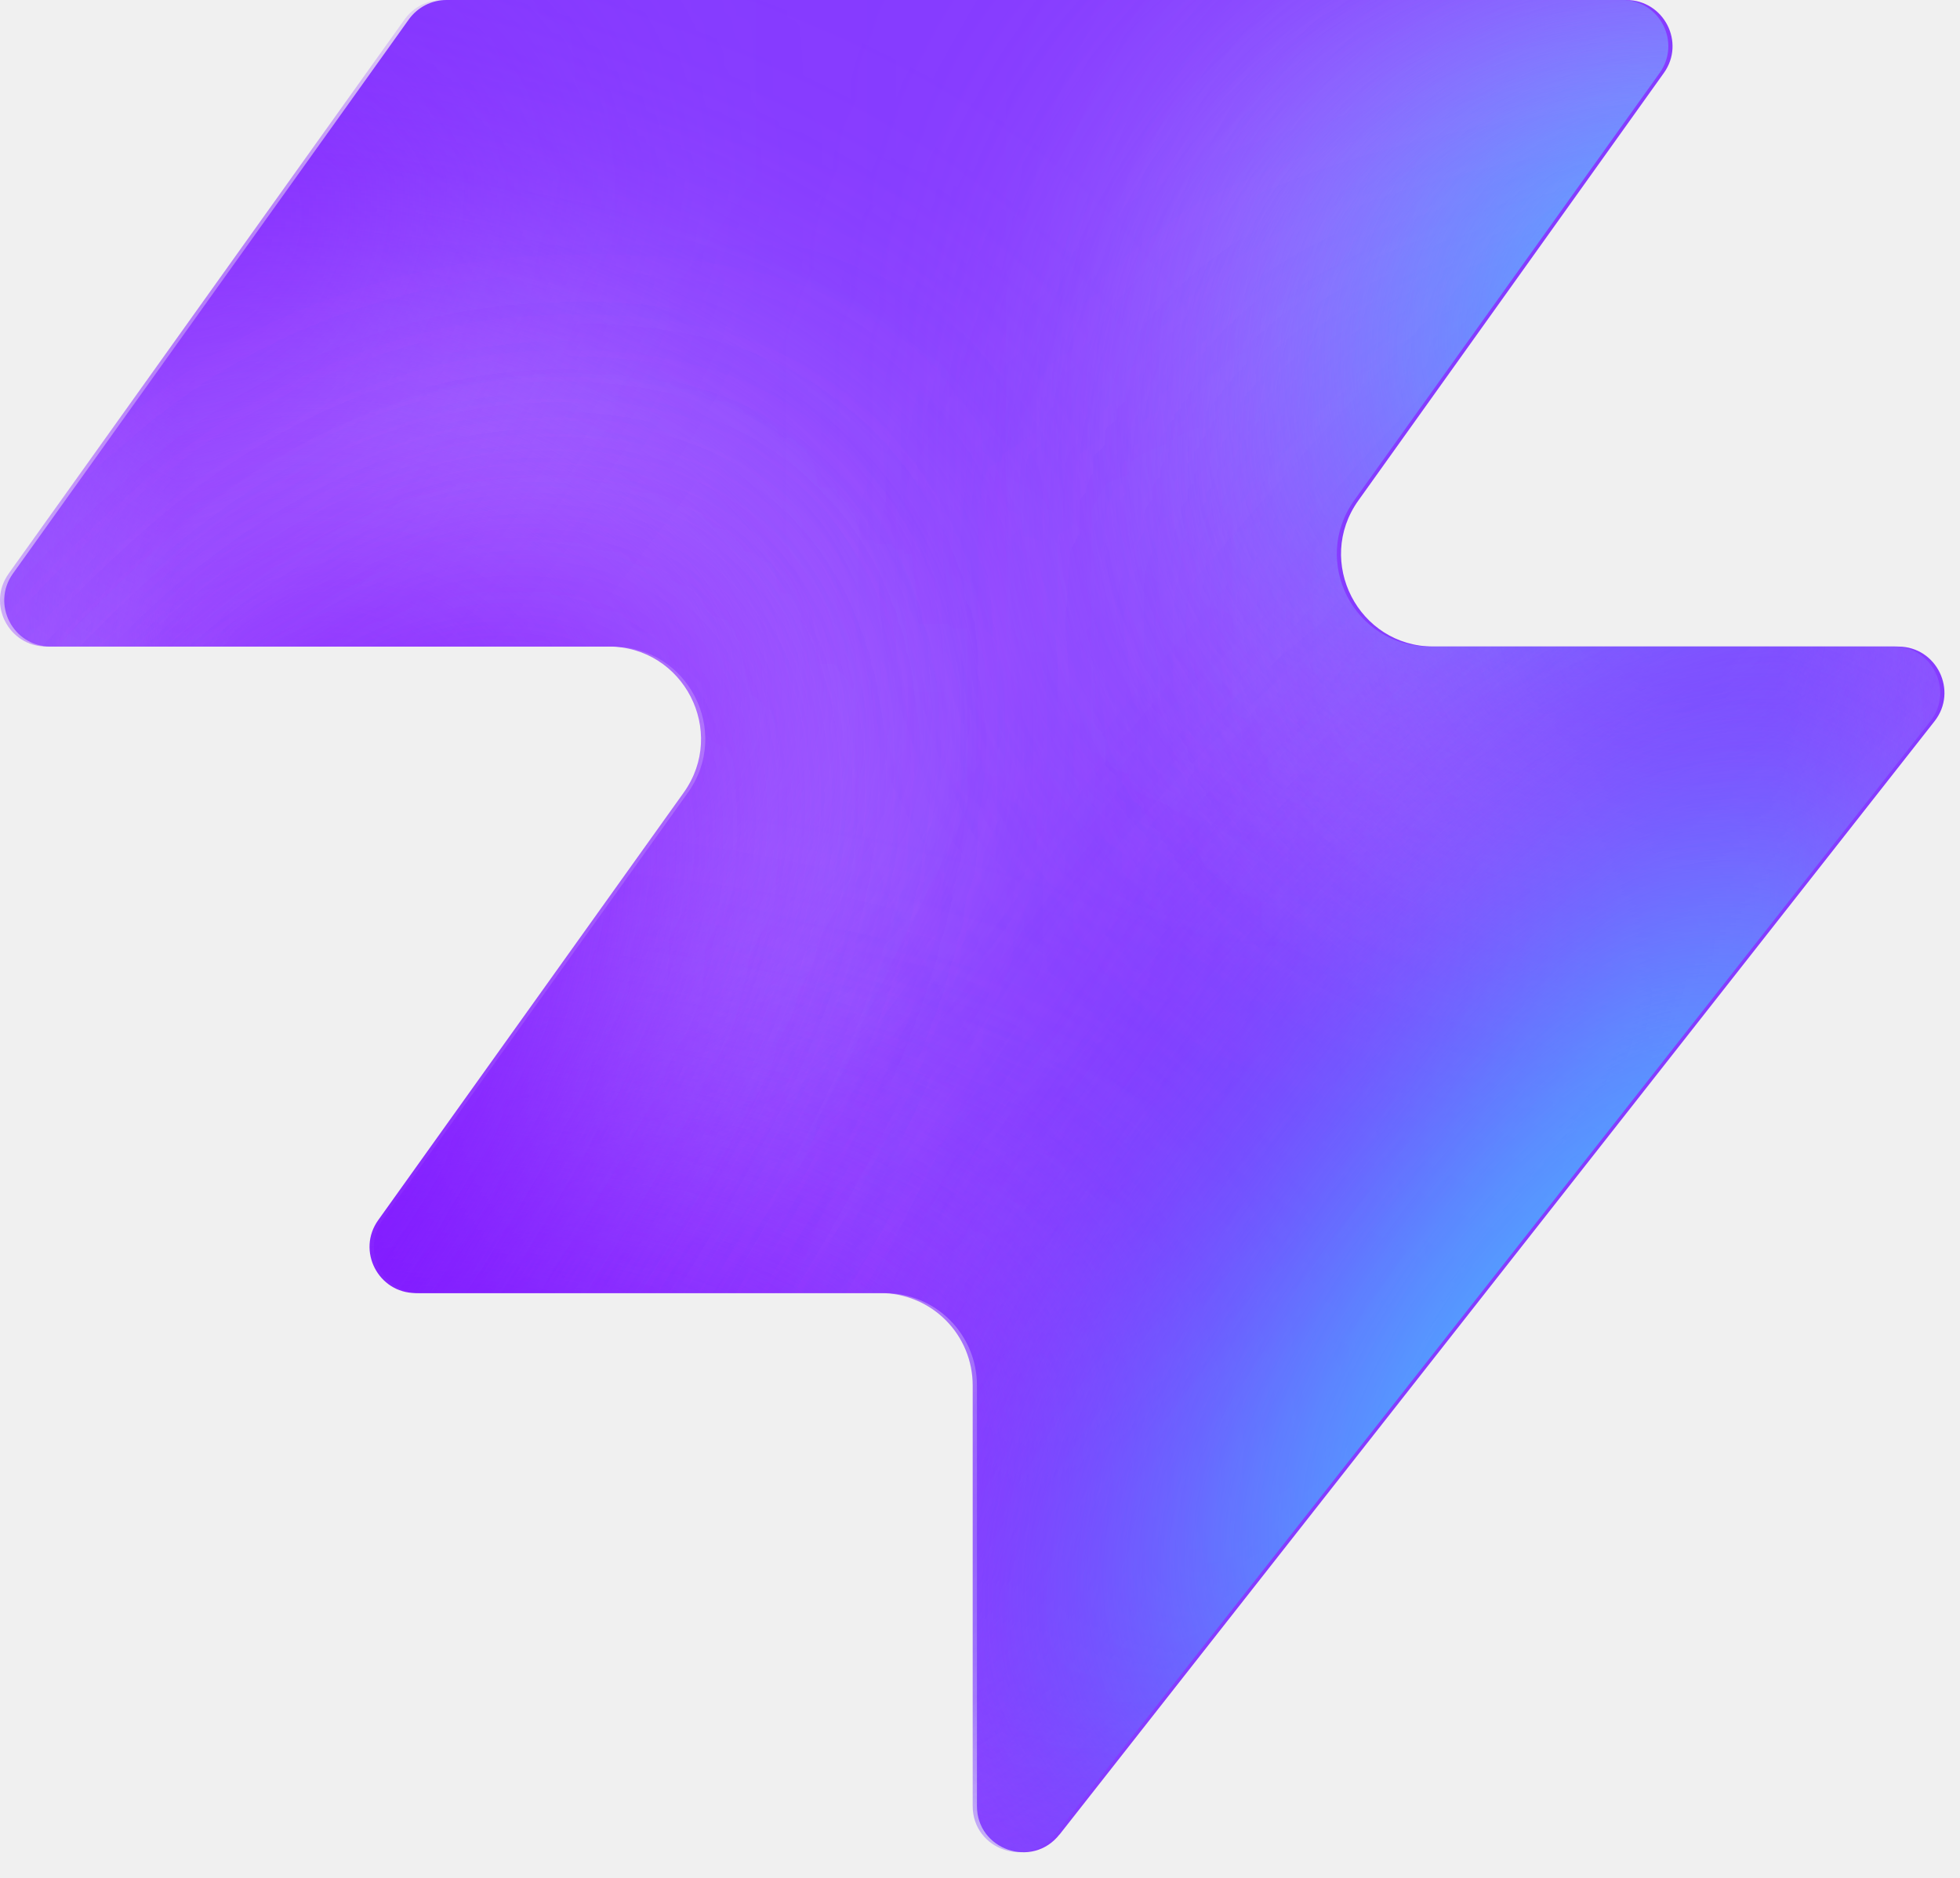
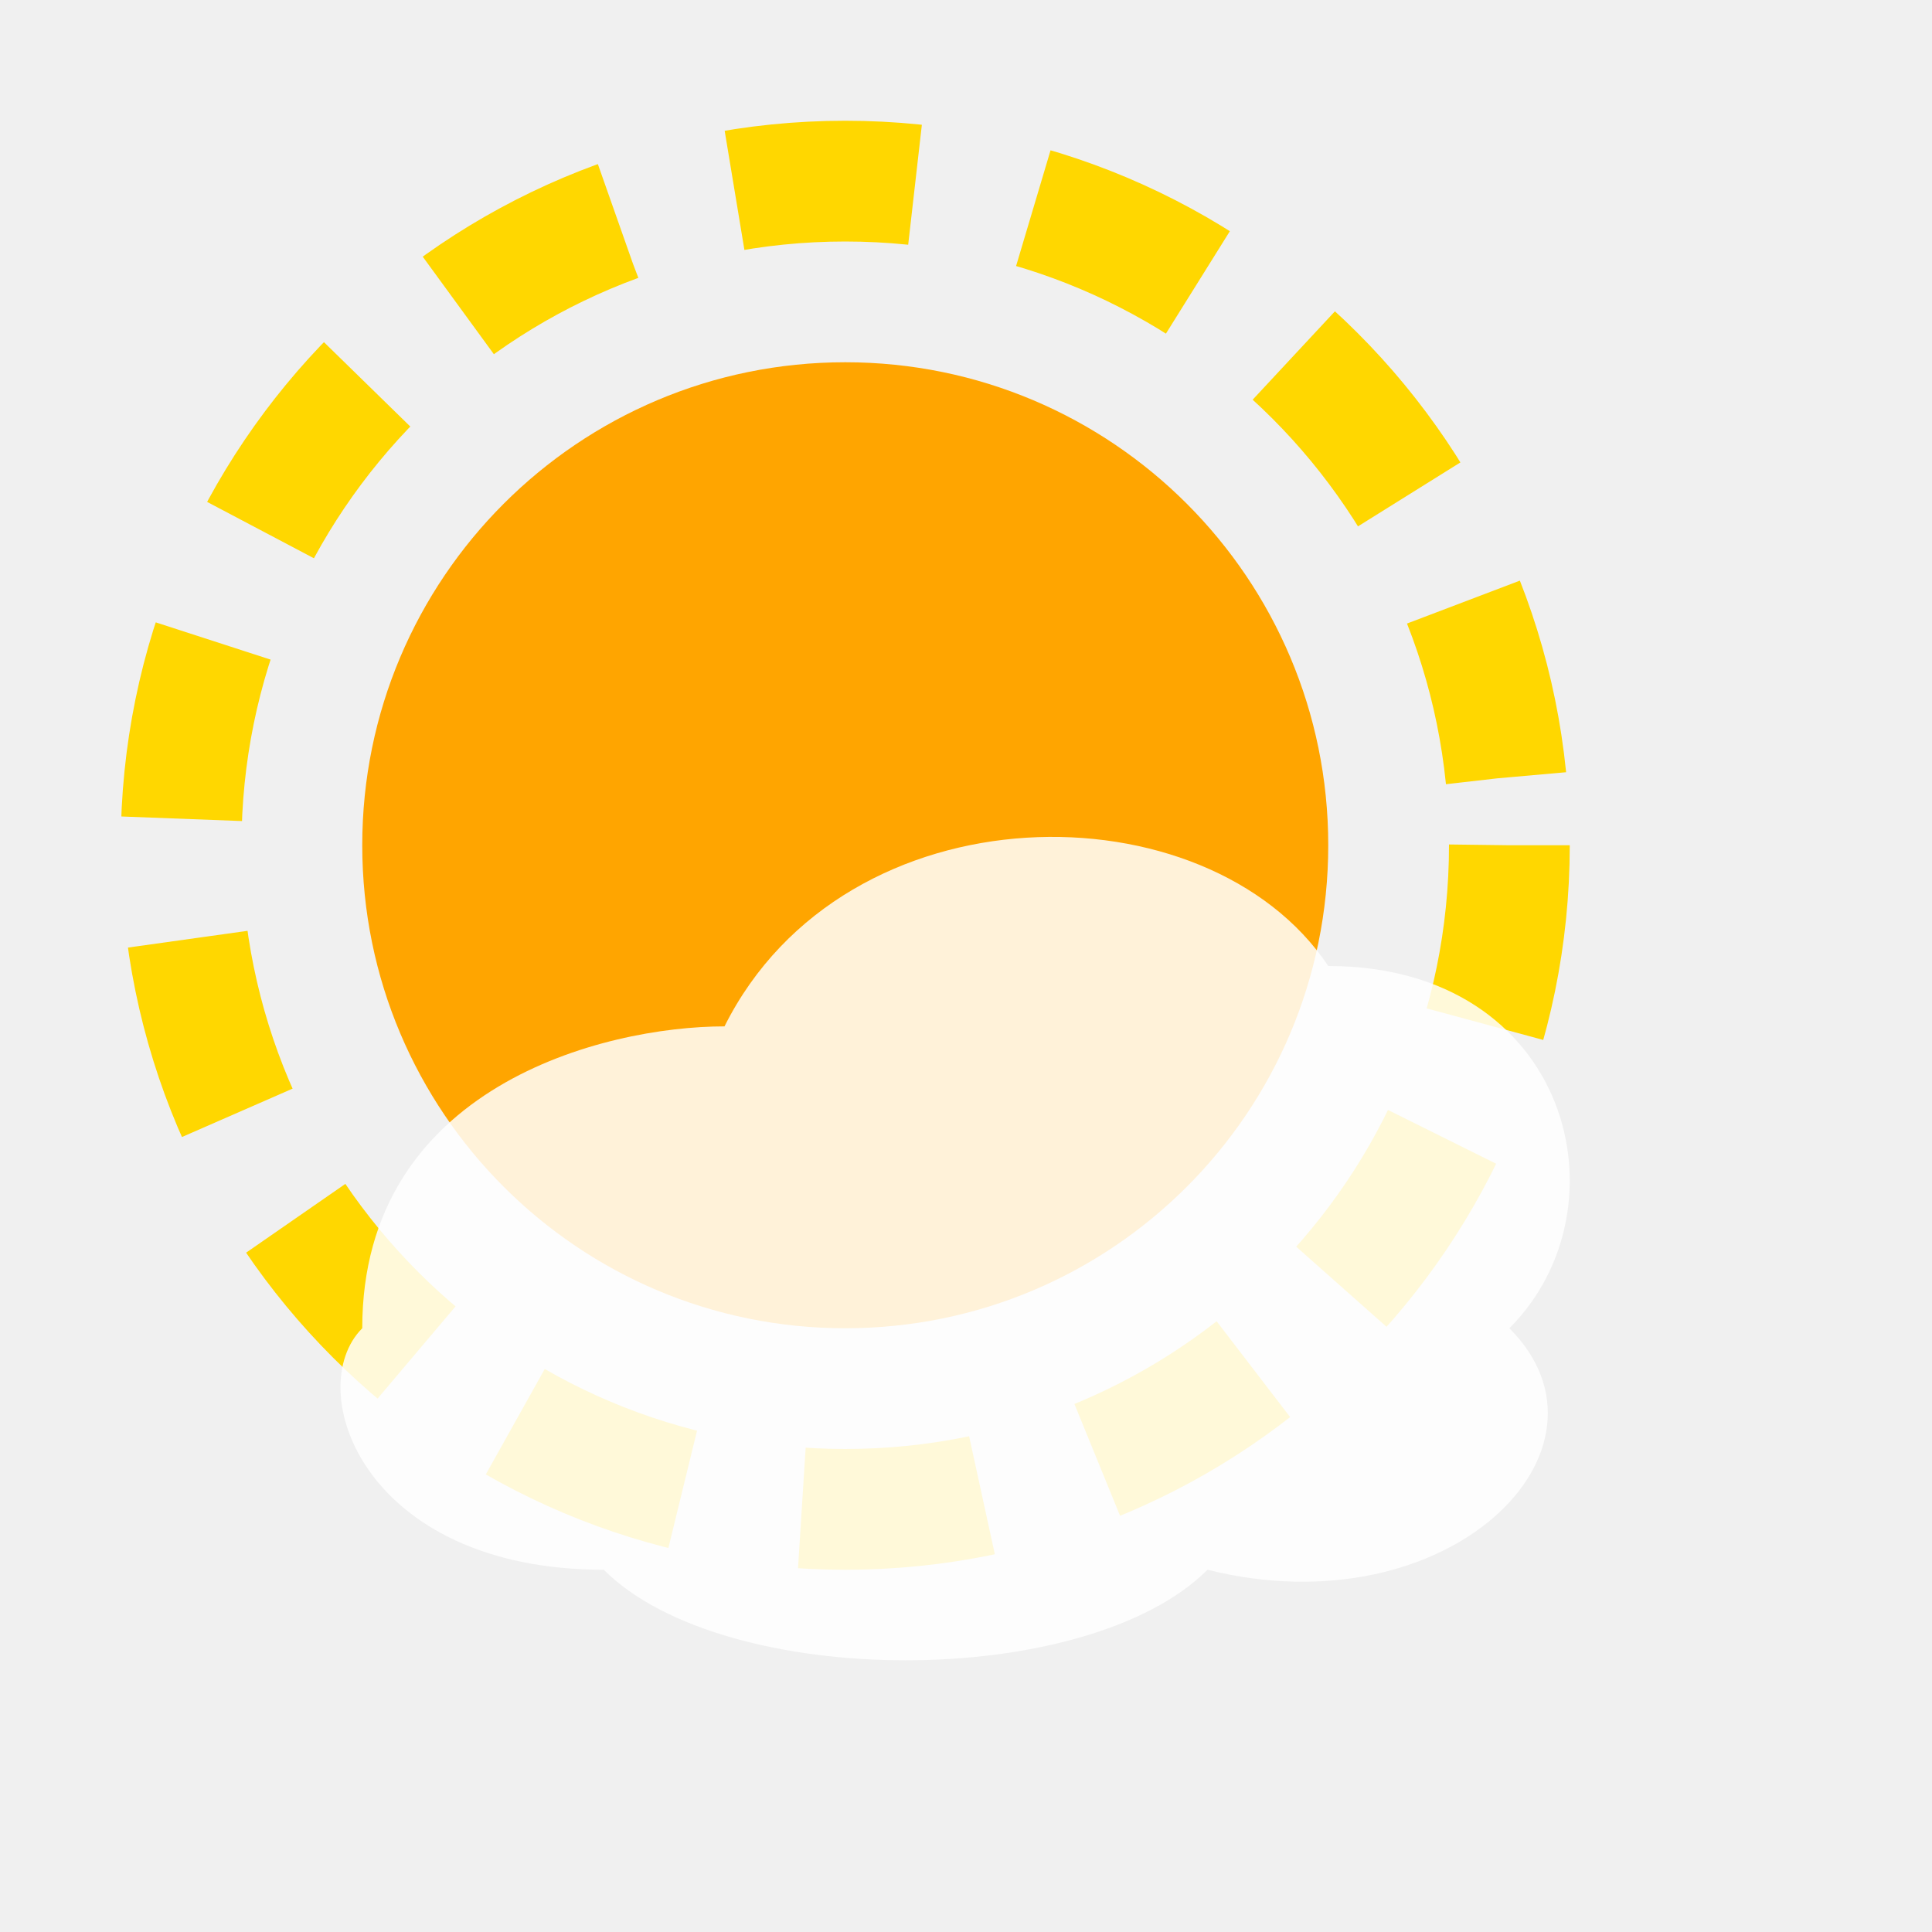
- <svg xmlns="http://www.w3.org/2000/svg" width="48" height="46" fill="none" viewBox="0 0 48 46">
-   <path fill="#863bff" d="M25.946 44.938c-.664.845-2.021.375-2.021-.698V33.937a2.26 2.26 0 0 0-2.262-2.262H10.287c-.92 0-1.456-1.04-.92-1.788l7.48-10.471c1.07-1.497 0-3.578-1.842-3.578H1.237c-.92 0-1.456-1.04-.92-1.788L10.013.474c.214-.297.556-.474.92-.474h28.894c.92 0 1.456 1.04.92 1.788l-7.48 10.471c-1.07 1.498 0 3.579 1.842 3.579h11.377c.943 0 1.473 1.088.89 1.83L25.947 44.94z" style="fill:#863bff;fill:color(display-p3 .525 .23 1);fill-opacity:1" />
-   <mask id="a" width="48" height="46" x="0" y="0" maskUnits="userSpaceOnUse" style="mask-type:alpha">
-     <path fill="#000" d="M25.842 44.938c-.664.844-2.021.375-2.021-.698V33.937a2.26 2.26 0 0 0-2.262-2.262H10.183c-.92 0-1.456-1.04-.92-1.788l7.48-10.471c1.07-1.498 0-3.579-1.842-3.579H1.133c-.92 0-1.456-1.04-.92-1.787L9.91.473c.214-.297.556-.474.92-.474h28.894c.92 0 1.456 1.04.92 1.788l-7.48 10.471c-1.07 1.498 0 3.578 1.842 3.578h11.377c.943 0 1.473 1.088.89 1.832L25.843 44.94z" style="fill:#000;fill-opacity:1" />
-   </mask>
-   <g mask="url(#a)">
-     <g filter="url(#b)">
-       <ellipse cx="5.508" cy="14.704" fill="#ede6ff" rx="5.508" ry="14.704" style="fill:#ede6ff;fill:color(display-p3 .927 .903 1);fill-opacity:1" transform="matrix(.00324 1 1 -.00324 -4.47 31.516)" />
-     </g>
-     <g filter="url(#c)">
-       <ellipse cx="10.399" cy="29.851" fill="#ede6ff" rx="10.399" ry="29.851" style="fill:#ede6ff;fill:color(display-p3 .927 .903 1);fill-opacity:1" transform="matrix(.00324 1 1 -.00324 -39.328 7.883)" />
-     </g>
-     <g filter="url(#d)">
-       <ellipse cx="5.508" cy="30.487" fill="#7e14ff" rx="5.508" ry="30.487" style="fill:#7e14ff;fill:color(display-p3 .492 .077 1);fill-opacity:1" transform="rotate(89.814 -25.913 -14.639)scale(1 -1)" />
-     </g>
-     <g filter="url(#e)">
-       <ellipse cx="5.508" cy="30.599" fill="#7e14ff" rx="5.508" ry="30.599" style="fill:#7e14ff;fill:color(display-p3 .492 .077 1);fill-opacity:1" transform="rotate(89.814 -32.644 -3.334)scale(1 -1)" />
-     </g>
-     <g filter="url(#f)">
-       <ellipse cx="5.508" cy="30.599" fill="#7e14ff" rx="5.508" ry="30.599" style="fill:#7e14ff;fill:color(display-p3 .492 .077 1);fill-opacity:1" transform="matrix(.00324 1 1 -.00324 -34.34 30.47)" />
-     </g>
-     <g filter="url(#g)">
-       <ellipse cx="14.072" cy="22.078" fill="#ede6ff" rx="14.072" ry="22.078" style="fill:#ede6ff;fill:color(display-p3 .927 .903 1);fill-opacity:1" transform="rotate(93.35 24.506 48.493)scale(-1 1)" />
-     </g>
-     <g filter="url(#h)">
-       <ellipse cx="3.47" cy="21.501" fill="#7e14ff" rx="3.47" ry="21.501" style="fill:#7e14ff;fill:color(display-p3 .492 .077 1);fill-opacity:1" transform="rotate(89.009 28.708 47.59)scale(-1 1)" />
-     </g>
-     <g filter="url(#i)">
-       <ellipse cx="3.47" cy="21.501" fill="#7e14ff" rx="3.47" ry="21.501" style="fill:#7e14ff;fill:color(display-p3 .492 .077 1);fill-opacity:1" transform="rotate(89.009 28.708 47.59)scale(-1 1)" />
-     </g>
-     <g filter="url(#j)">
-       <ellipse cx=".387" cy="8.972" fill="#7e14ff" rx="4.407" ry="29.108" style="fill:#7e14ff;fill:color(display-p3 .492 .077 1);fill-opacity:1" transform="rotate(39.51 .387 8.972)" />
-     </g>
-     <g filter="url(#k)">
-       <ellipse cx="47.523" cy="-6.092" fill="#7e14ff" rx="4.407" ry="29.108" style="fill:#7e14ff;fill:color(display-p3 .492 .077 1);fill-opacity:1" transform="rotate(37.892 47.523 -6.092)" />
-     </g>
-     <g filter="url(#l)">
-       <ellipse cx="41.412" cy="6.333" fill="#47bfff" rx="5.971" ry="9.665" style="fill:#47bfff;fill:color(display-p3 .28 .748 1);fill-opacity:1" transform="rotate(37.892 41.412 6.333)" />
-     </g>
-     <g filter="url(#m)">
-       <ellipse cx="-1.879" cy="38.332" fill="#7e14ff" rx="4.407" ry="29.108" style="fill:#7e14ff;fill:color(display-p3 .492 .077 1);fill-opacity:1" transform="rotate(37.892 -1.88 38.332)" />
-     </g>
-     <g filter="url(#n)">
-       <ellipse cx="-1.879" cy="38.332" fill="#7e14ff" rx="4.407" ry="29.108" style="fill:#7e14ff;fill:color(display-p3 .492 .077 1);fill-opacity:1" transform="rotate(37.892 -1.88 38.332)" />
-     </g>
-     <g filter="url(#o)">
-       <ellipse cx="35.651" cy="29.907" fill="#7e14ff" rx="4.407" ry="29.108" style="fill:#7e14ff;fill:color(display-p3 .492 .077 1);fill-opacity:1" transform="rotate(37.892 35.651 29.907)" />
-     </g>
-     <g filter="url(#p)">
-       <ellipse cx="38.418" cy="32.4" fill="#47bfff" rx="5.971" ry="15.297" style="fill:#47bfff;fill:color(display-p3 .28 .748 1);fill-opacity:1" transform="rotate(37.892 38.418 32.4)" />
-     </g>
-   </g>
-   <defs>
-     <filter id="b" width="60.045" height="41.654" x="-19.77" y="16.149" color-interpolation-filters="sRGB" filterUnits="userSpaceOnUse">
-       <feFlood flood-opacity="0" result="BackgroundImageFix" />
-       <feBlend in="SourceGraphic" in2="BackgroundImageFix" result="shape" />
-       <feGaussianBlur result="effect1_foregroundBlur_2002_17158" stdDeviation="7.659" />
-     </filter>
-     <filter id="c" width="90.34" height="51.437" x="-54.613" y="-7.533" color-interpolation-filters="sRGB" filterUnits="userSpaceOnUse">
-       <feFlood flood-opacity="0" result="BackgroundImageFix" />
-       <feBlend in="SourceGraphic" in2="BackgroundImageFix" result="shape" />
-       <feGaussianBlur result="effect1_foregroundBlur_2002_17158" stdDeviation="7.659" />
-     </filter>
-     <filter id="d" width="79.355" height="29.4" x="-49.64" y="2.03" color-interpolation-filters="sRGB" filterUnits="userSpaceOnUse">
-       <feFlood flood-opacity="0" result="BackgroundImageFix" />
-       <feBlend in="SourceGraphic" in2="BackgroundImageFix" result="shape" />
-       <feGaussianBlur result="effect1_foregroundBlur_2002_17158" stdDeviation="4.596" />
-     </filter>
-     <filter id="e" width="79.579" height="29.4" x="-45.045" y="20.029" color-interpolation-filters="sRGB" filterUnits="userSpaceOnUse">
-       <feFlood flood-opacity="0" result="BackgroundImageFix" />
-       <feBlend in="SourceGraphic" in2="BackgroundImageFix" result="shape" />
-       <feGaussianBlur result="effect1_foregroundBlur_2002_17158" stdDeviation="4.596" />
-     </filter>
-     <filter id="f" width="79.579" height="29.4" x="-43.513" y="21.178" color-interpolation-filters="sRGB" filterUnits="userSpaceOnUse">
-       <feFlood flood-opacity="0" result="BackgroundImageFix" />
-       <feBlend in="SourceGraphic" in2="BackgroundImageFix" result="shape" />
-       <feGaussianBlur result="effect1_foregroundBlur_2002_17158" stdDeviation="4.596" />
-     </filter>
-     <filter id="g" width="74.749" height="58.852" x="15.756" y="-17.901" color-interpolation-filters="sRGB" filterUnits="userSpaceOnUse">
-       <feFlood flood-opacity="0" result="BackgroundImageFix" />
-       <feBlend in="SourceGraphic" in2="BackgroundImageFix" result="shape" />
-       <feGaussianBlur result="effect1_foregroundBlur_2002_17158" stdDeviation="7.659" />
-     </filter>
-     <filter id="h" width="61.377" height="25.362" x="23.548" y="2.284" color-interpolation-filters="sRGB" filterUnits="userSpaceOnUse">
-       <feFlood flood-opacity="0" result="BackgroundImageFix" />
-       <feBlend in="SourceGraphic" in2="BackgroundImageFix" result="shape" />
-       <feGaussianBlur result="effect1_foregroundBlur_2002_17158" stdDeviation="4.596" />
-     </filter>
-     <filter id="i" width="61.377" height="25.362" x="23.548" y="2.284" color-interpolation-filters="sRGB" filterUnits="userSpaceOnUse">
-       <feFlood flood-opacity="0" result="BackgroundImageFix" />
-       <feBlend in="SourceGraphic" in2="BackgroundImageFix" result="shape" />
-       <feGaussianBlur result="effect1_foregroundBlur_2002_17158" stdDeviation="4.596" />
-     </filter>
-     <filter id="j" width="56.045" height="63.649" x="-27.636" y="-22.853" color-interpolation-filters="sRGB" filterUnits="userSpaceOnUse">
-       <feFlood flood-opacity="0" result="BackgroundImageFix" />
-       <feBlend in="SourceGraphic" in2="BackgroundImageFix" result="shape" />
-       <feGaussianBlur result="effect1_foregroundBlur_2002_17158" stdDeviation="4.596" />
-     </filter>
-     <filter id="k" width="54.814" height="64.646" x="20.116" y="-38.415" color-interpolation-filters="sRGB" filterUnits="userSpaceOnUse">
-       <feFlood flood-opacity="0" result="BackgroundImageFix" />
-       <feBlend in="SourceGraphic" in2="BackgroundImageFix" result="shape" />
-       <feGaussianBlur result="effect1_foregroundBlur_2002_17158" stdDeviation="4.596" />
-     </filter>
-     <filter id="l" width="33.541" height="35.313" x="24.641" y="-11.323" color-interpolation-filters="sRGB" filterUnits="userSpaceOnUse">
-       <feFlood flood-opacity="0" result="BackgroundImageFix" />
-       <feBlend in="SourceGraphic" in2="BackgroundImageFix" result="shape" />
-       <feGaussianBlur result="effect1_foregroundBlur_2002_17158" stdDeviation="4.596" />
-     </filter>
-     <filter id="m" width="54.814" height="64.646" x="-29.286" y="6.009" color-interpolation-filters="sRGB" filterUnits="userSpaceOnUse">
-       <feFlood flood-opacity="0" result="BackgroundImageFix" />
-       <feBlend in="SourceGraphic" in2="BackgroundImageFix" result="shape" />
-       <feGaussianBlur result="effect1_foregroundBlur_2002_17158" stdDeviation="4.596" />
-     </filter>
-     <filter id="n" width="54.814" height="64.646" x="-29.286" y="6.009" color-interpolation-filters="sRGB" filterUnits="userSpaceOnUse">
-       <feFlood flood-opacity="0" result="BackgroundImageFix" />
-       <feBlend in="SourceGraphic" in2="BackgroundImageFix" result="shape" />
-       <feGaussianBlur result="effect1_foregroundBlur_2002_17158" stdDeviation="4.596" />
-     </filter>
-     <filter id="o" width="54.814" height="64.646" x="8.244" y="-2.416" color-interpolation-filters="sRGB" filterUnits="userSpaceOnUse">
-       <feFlood flood-opacity="0" result="BackgroundImageFix" />
-       <feBlend in="SourceGraphic" in2="BackgroundImageFix" result="shape" />
-       <feGaussianBlur result="effect1_foregroundBlur_2002_17158" stdDeviation="4.596" />
-     </filter>
-     <filter id="p" width="39.409" height="43.623" x="18.713" y="10.588" color-interpolation-filters="sRGB" filterUnits="userSpaceOnUse">
-       <feFlood flood-opacity="0" result="BackgroundImageFix" />
-       <feBlend in="SourceGraphic" in2="BackgroundImageFix" result="shape" />
-       <feGaussianBlur result="effect1_foregroundBlur_2002_17158" stdDeviation="4.596" />
-     </filter>
-   </defs>
+ <svg xmlns="http://www.w3.org/2000/svg" width="64" height="64" fill="none" viewBox="0 0 64 64">
+   <circle cx="28" cy="28" r="16" fill="#FFA500" />
+   <circle cx="28" cy="28" r="22" stroke="#FFD700" stroke-width="4" stroke-dasharray="6 4" />
+   <path d="M12 44C12 36 20 34 24 34C28 26 40 26 44 32C52 32 54 40 50 44C54 48 48 54 40 52C36 56 24 56 20 52C12 52 10 46 12 44Z" fill="#FFFFFF" fill-opacity="0.85" />
</svg>
